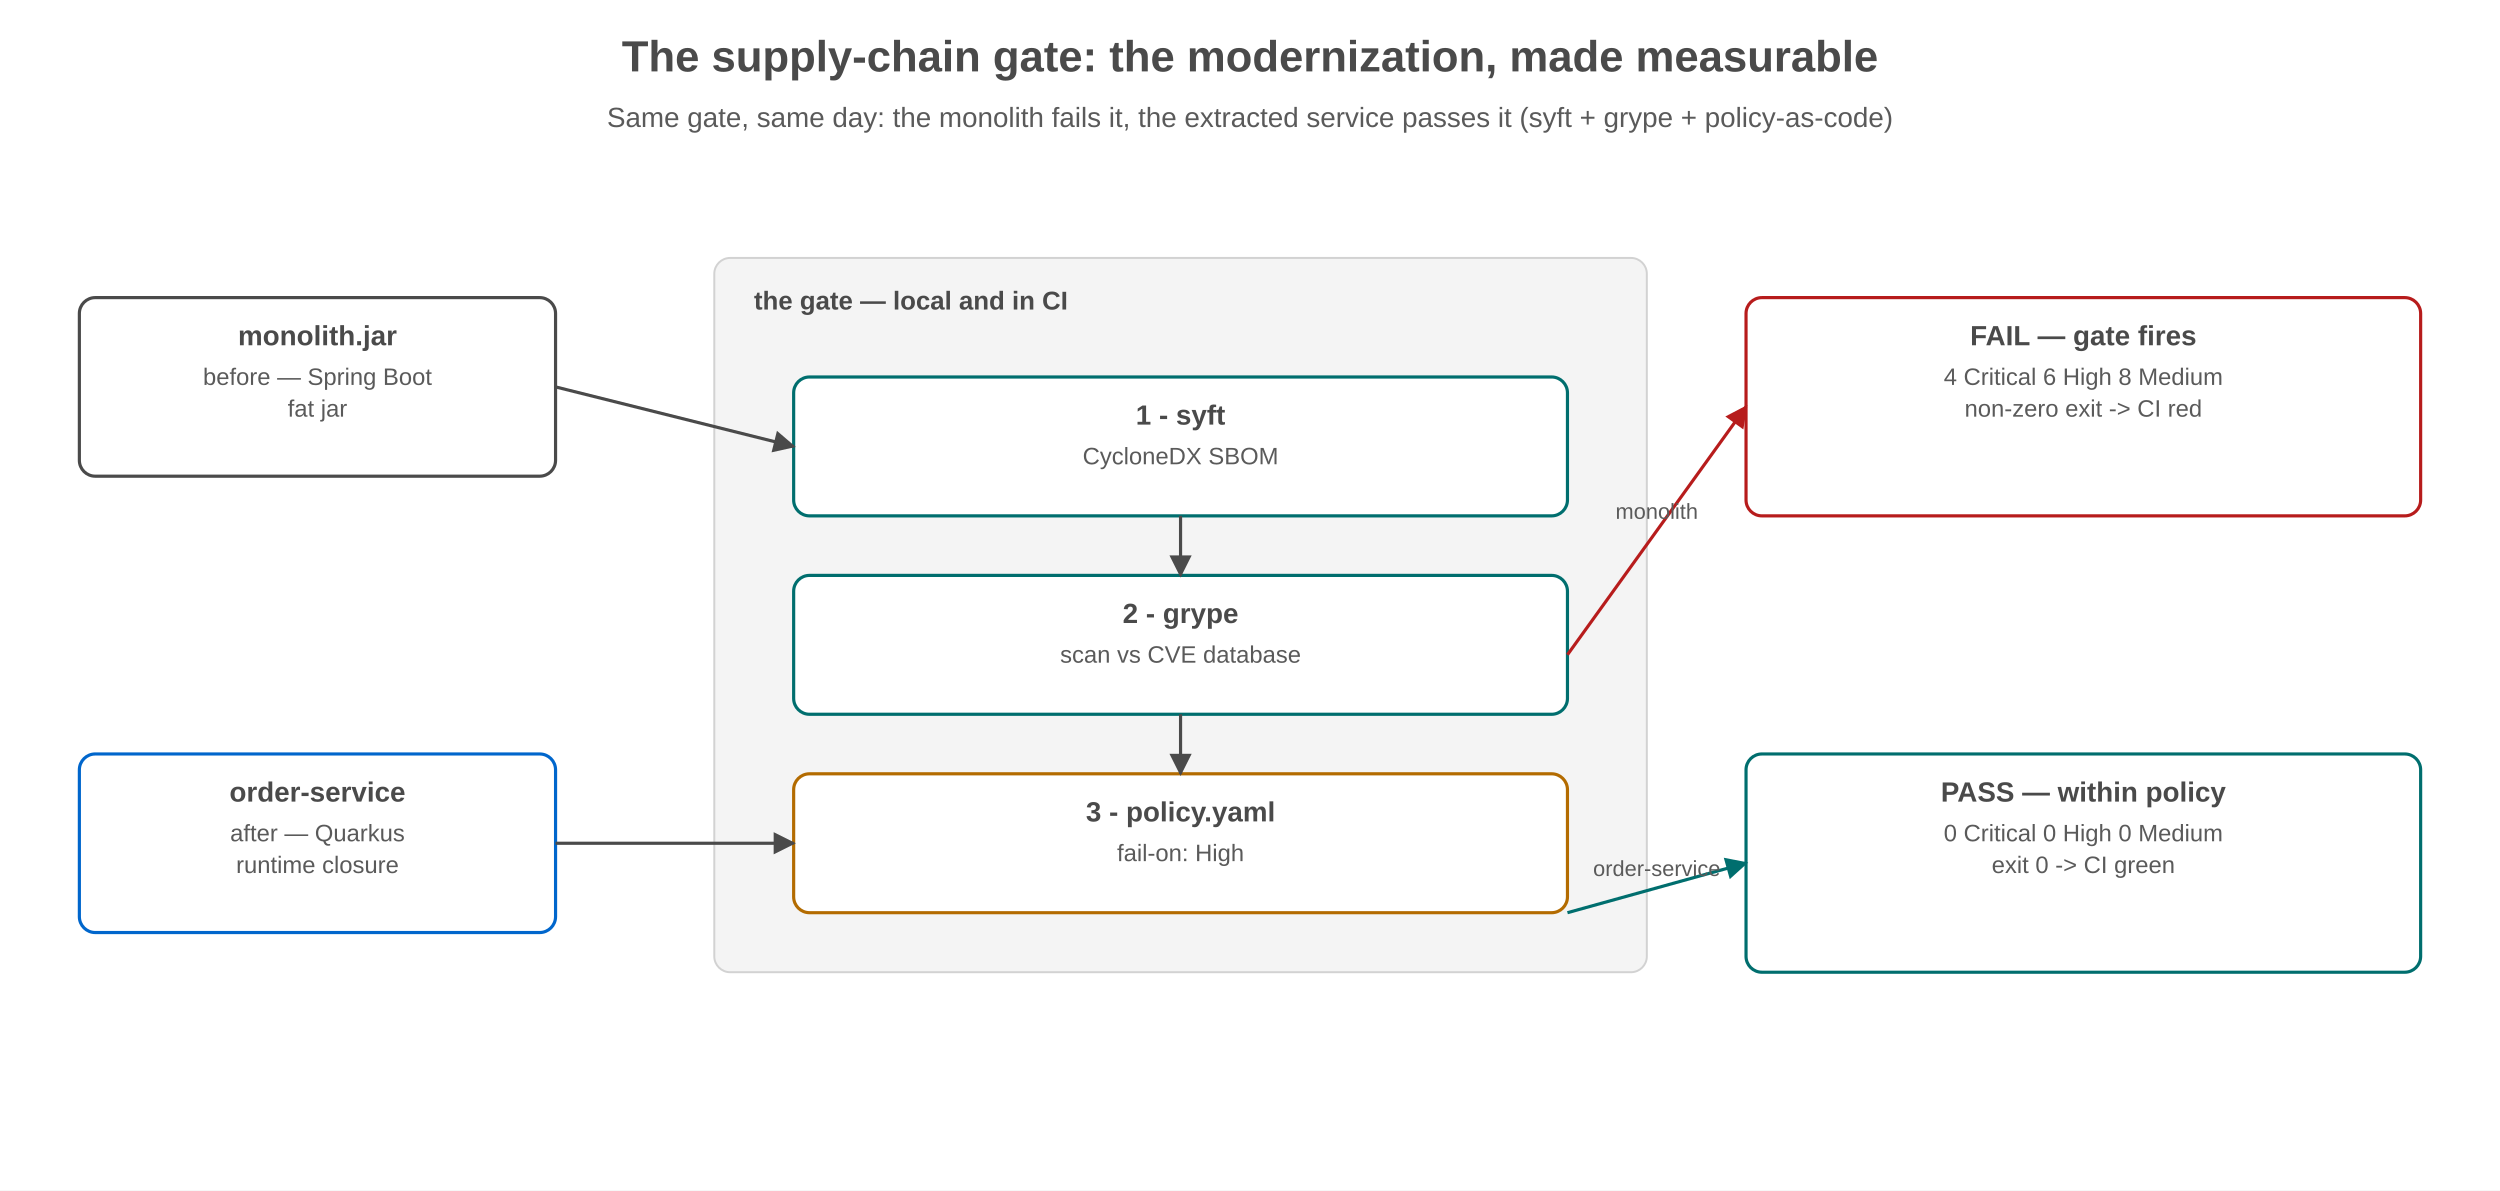
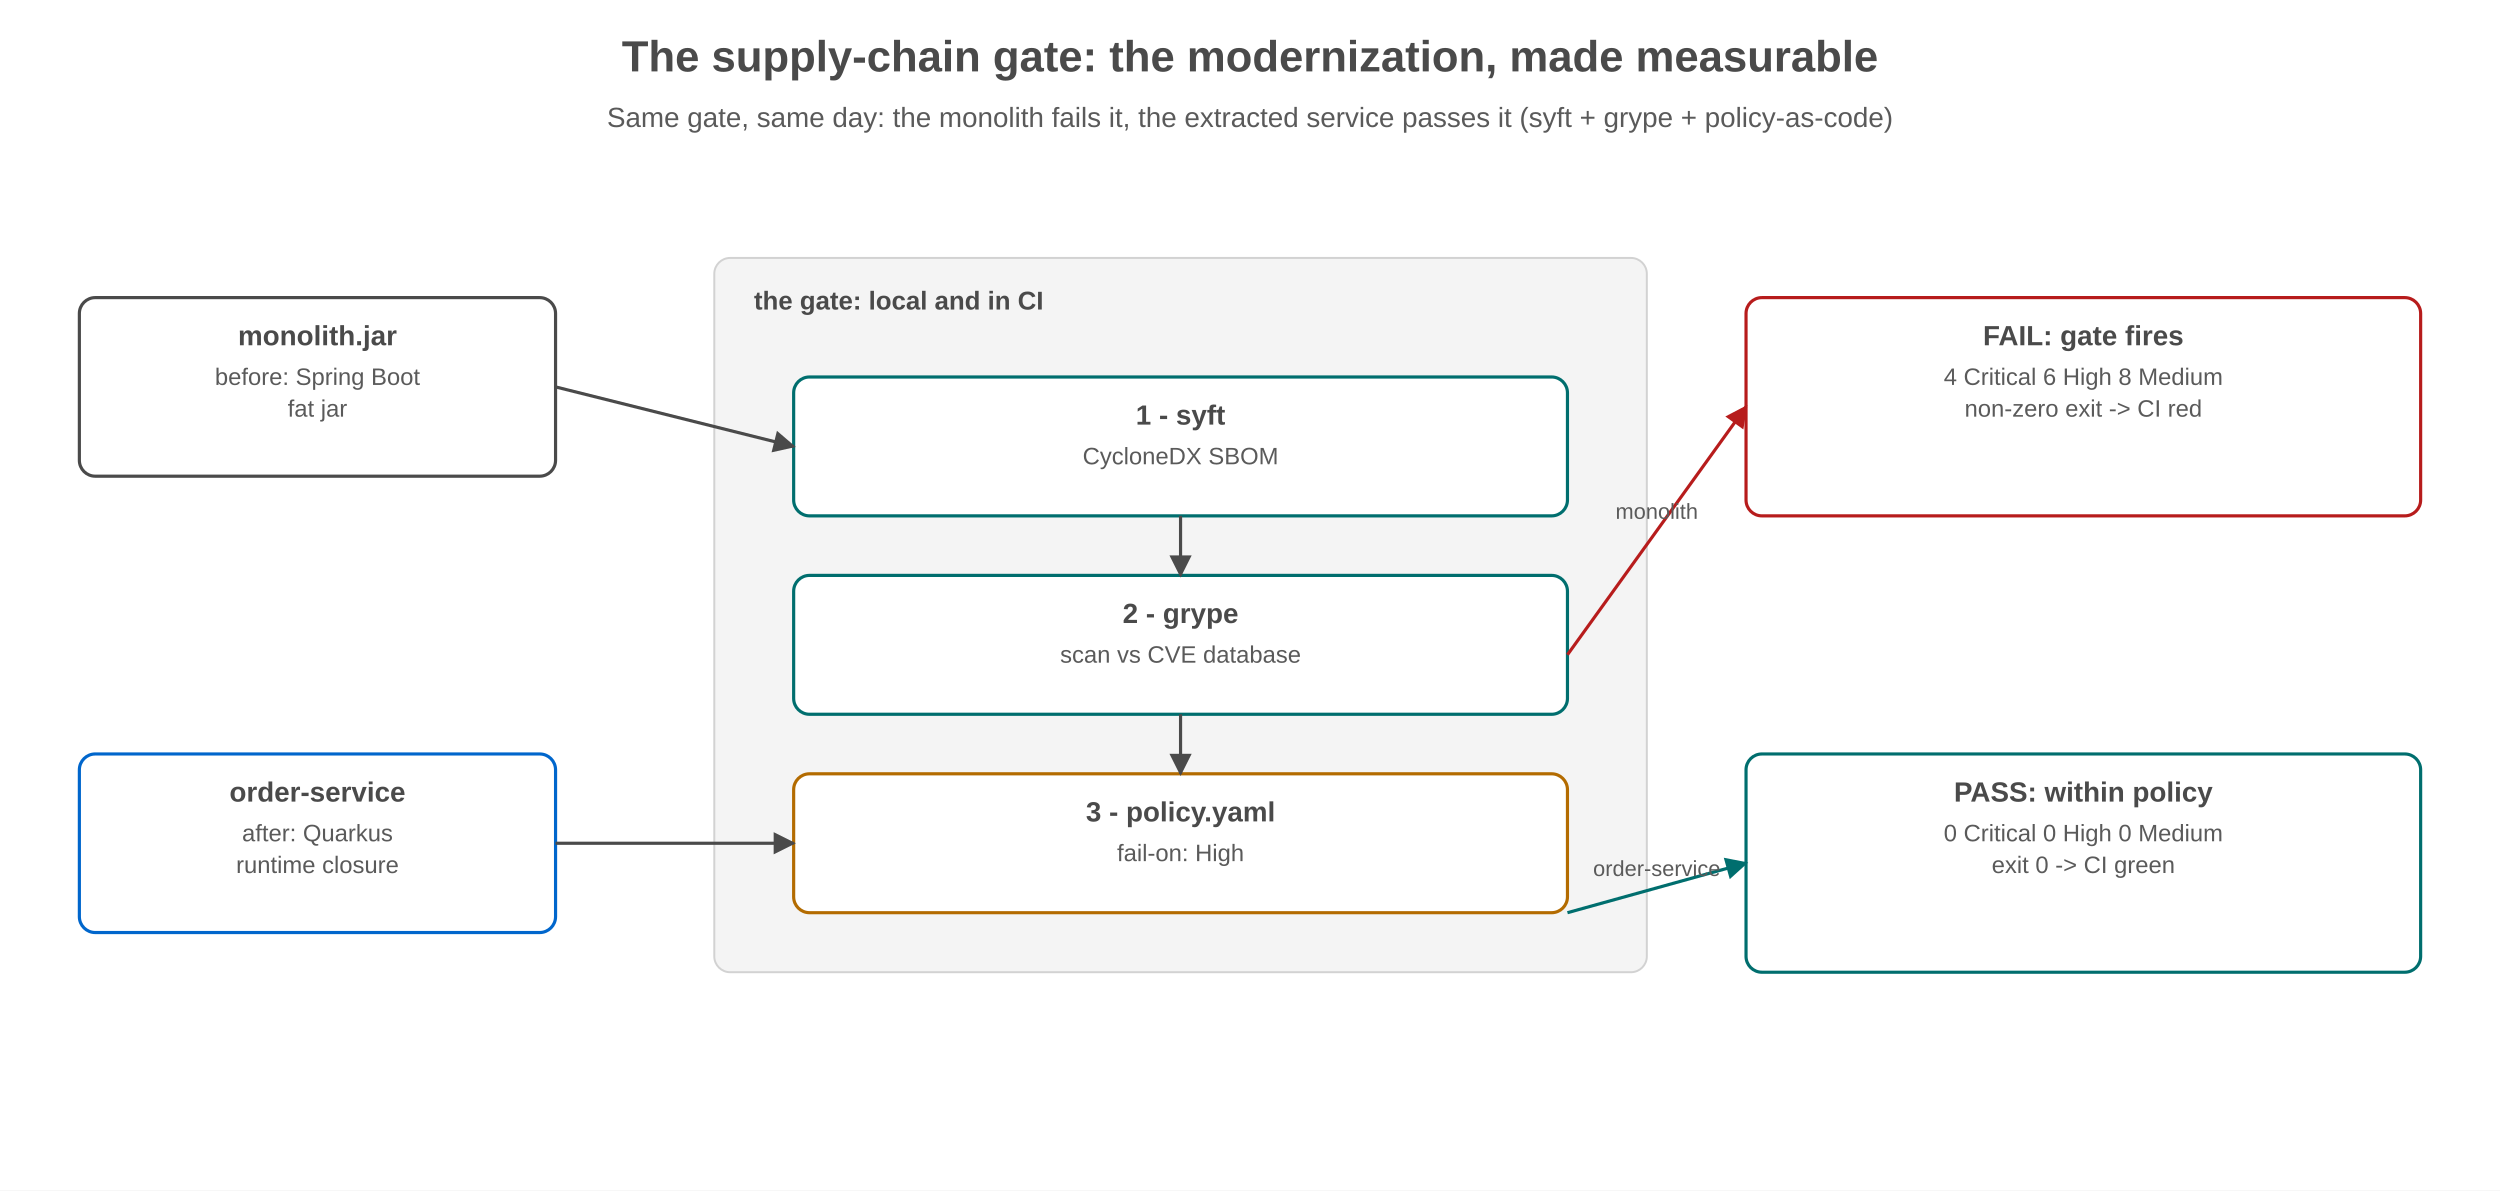
<svg xmlns="http://www.w3.org/2000/svg" viewBox="0 0 1260 600" width="1260" height="600">
  <defs>
    <marker id="_arrow_neutral_0" viewBox="0 0 10 10" refX="9" refY="5" markerWidth="7" markerHeight="7" orient="auto-start-reverse">
      <path d="M 0 0 L 10 5 L 0 10 z" fill="#4A4A4A" />
    </marker>
    <marker id="_arrow_danger_0" viewBox="0 0 10 10" refX="9" refY="5" markerWidth="7" markerHeight="7" orient="auto-start-reverse">
      <path d="M 0 0 L 10 5 L 0 10 z" fill="#B71C1C" />
    </marker>
    <marker id="_arrow_platform_0" viewBox="0 0 10 10" refX="9" refY="5" markerWidth="7" markerHeight="7" orient="auto-start-reverse">
      <path d="M 0 0 L 10 5 L 0 10 z" fill="#006E6E" />
    </marker>
  </defs>
  <rect x="0" y="0" width="1260" height="600" fill="#FFFFFF" />
  <text x="630.0" y="36" font-family="Overpass, Red Hat Text, Arial, sans-serif" font-size="22" font-weight="bold" fill="#4A4A4A" text-anchor="middle">The supply-chain gate: the modernization, made measurable</text>
  <text x="630.0" y="64" font-family="Overpass, Red Hat Text, Arial, sans-serif" font-size="14" font-weight="normal" fill="#5A5A5A" text-anchor="middle">Same gate, same day: the monolith fails it, the extracted service passes it (syft + grype + policy-as-code)</text>
  <rect x="40" y="150" width="240" height="90" rx="8" ry="8" fill="#FFFFFF" stroke="#4A4A4A" stroke-width="1.6" />
  <text x="160.0" y="174" font-family="Overpass, Red Hat Text, Arial, sans-serif" font-size="14" font-weight="600" fill="#4A4A4A" text-anchor="middle">monolith.jar</text>
-   <text x="160.0" y="194" font-family="Red Hat Text, Arial, sans-serif" font-size="12" fill="#5A5A5A" text-anchor="middle">before — Spring Boot</text>
+   <text x="160.0" y="194" font-family="Red Hat Text, Arial, sans-serif" font-size="12" fill="#5A5A5A" text-anchor="middle">before: Spring Boot</text>
  <text x="160.0" y="210" font-family="Red Hat Text, Arial, sans-serif" font-size="12" fill="#5A5A5A" text-anchor="middle">fat jar</text>
  <rect x="40" y="380" width="240" height="90" rx="8" ry="8" fill="#FFFFFF" stroke="#0066CC" stroke-width="1.6" />
  <text x="160.0" y="404" font-family="Overpass, Red Hat Text, Arial, sans-serif" font-size="14" font-weight="600" fill="#4A4A4A" text-anchor="middle">order-service</text>
-   <text x="160.0" y="424" font-family="Red Hat Text, Arial, sans-serif" font-size="12" fill="#5A5A5A" text-anchor="middle">after — Quarkus</text>
+   <text x="160.0" y="424" font-family="Red Hat Text, Arial, sans-serif" font-size="12" fill="#5A5A5A" text-anchor="middle">after: Quarkus</text>
  <text x="160.0" y="440" font-family="Red Hat Text, Arial, sans-serif" font-size="12" fill="#5A5A5A" text-anchor="middle">runtime closure</text>
  <rect x="360" y="130" width="470" height="360" rx="8" ry="8" fill="#F4F4F4" stroke="#D2D2D2" stroke-width="1" />
-   <text x="380" y="156" font-family="Overpass, Red Hat Text, Arial, sans-serif" font-size="13" font-weight="bold" fill="#4A4A4A" text-anchor="start">the gate — local and in CI</text>
+   <text x="380" y="156" font-family="Overpass, Red Hat Text, Arial, sans-serif" font-size="13" font-weight="bold" fill="#4A4A4A" text-anchor="start">the gate: local and in CI</text>
  <rect x="400" y="190" width="390" height="70" rx="8" ry="8" fill="#FFFFFF" stroke="#006E6E" stroke-width="1.6" />
  <text x="595.0" y="214" font-family="Overpass, Red Hat Text, Arial, sans-serif" font-size="14" font-weight="600" fill="#4A4A4A" text-anchor="middle">1 - syft</text>
  <text x="595.0" y="234" font-family="Red Hat Text, Arial, sans-serif" font-size="12" fill="#5A5A5A" text-anchor="middle">CycloneDX SBOM</text>
  <rect x="400" y="290" width="390" height="70" rx="8" ry="8" fill="#FFFFFF" stroke="#006E6E" stroke-width="1.6" />
  <text x="595.0" y="314" font-family="Overpass, Red Hat Text, Arial, sans-serif" font-size="14" font-weight="600" fill="#4A4A4A" text-anchor="middle">2 - grype</text>
  <text x="595.0" y="334" font-family="Red Hat Text, Arial, sans-serif" font-size="12" fill="#5A5A5A" text-anchor="middle">scan vs CVE database</text>
  <rect x="400" y="390" width="390" height="70" rx="8" ry="8" fill="#FFFFFF" stroke="#B36B00" stroke-width="1.6" />
  <text x="595.0" y="414" font-family="Overpass, Red Hat Text, Arial, sans-serif" font-size="14" font-weight="600" fill="#4A4A4A" text-anchor="middle">3 - policy.yaml</text>
  <text x="595.0" y="434" font-family="Red Hat Text, Arial, sans-serif" font-size="12" fill="#5A5A5A" text-anchor="middle">fail-on: High</text>
  <line x1="280" y1="195" x2="400" y2="225" stroke="#4A4A4A" stroke-width="1.6" marker-end="url(#_arrow_neutral_0)" />
  <line x1="280" y1="425" x2="400" y2="425" stroke="#4A4A4A" stroke-width="1.6" marker-end="url(#_arrow_neutral_0)" />
  <line x1="595" y1="260" x2="595" y2="290" stroke="#4A4A4A" stroke-width="1.6" marker-end="url(#_arrow_neutral_0)" />
  <line x1="595" y1="360" x2="595" y2="390" stroke="#4A4A4A" stroke-width="1.6" marker-end="url(#_arrow_neutral_0)" />
  <rect x="880" y="150" width="340" height="110" rx="8" ry="8" fill="#FFFFFF" stroke="#B71C1C" stroke-width="1.6" />
-   <text x="1050.0" y="174" font-family="Overpass, Red Hat Text, Arial, sans-serif" font-size="14" font-weight="600" fill="#4A4A4A" text-anchor="middle">FAIL  — gate fires</text>
+   <text x="1050.0" y="174" font-family="Overpass, Red Hat Text, Arial, sans-serif" font-size="14" font-weight="600" fill="#4A4A4A" text-anchor="middle">FAIL: gate fires</text>
  <text x="1050.0" y="194" font-family="Red Hat Text, Arial, sans-serif" font-size="12" fill="#5A5A5A" text-anchor="middle">4 Critical  6 High  8 Medium</text>
  <text x="1050.0" y="210" font-family="Red Hat Text, Arial, sans-serif" font-size="12" fill="#5A5A5A" text-anchor="middle">non-zero exit -&gt; CI red</text>
  <rect x="880" y="380" width="340" height="110" rx="8" ry="8" fill="#FFFFFF" stroke="#006E6E" stroke-width="1.6" />
-   <text x="1050.0" y="404" font-family="Overpass, Red Hat Text, Arial, sans-serif" font-size="14" font-weight="600" fill="#4A4A4A" text-anchor="middle">PASS  — within policy</text>
+   <text x="1050.0" y="404" font-family="Overpass, Red Hat Text, Arial, sans-serif" font-size="14" font-weight="600" fill="#4A4A4A" text-anchor="middle">PASS: within policy</text>
  <text x="1050.0" y="424" font-family="Red Hat Text, Arial, sans-serif" font-size="12" fill="#5A5A5A" text-anchor="middle">0 Critical  0 High  0 Medium</text>
  <text x="1050.0" y="440" font-family="Red Hat Text, Arial, sans-serif" font-size="12" fill="#5A5A5A" text-anchor="middle">exit 0 -&gt; CI green</text>
  <line x1="790" y1="330" x2="880" y2="205" stroke="#B71C1C" stroke-width="1.6" marker-end="url(#_arrow_danger_0)" />
  <text x="835.0" y="261.5" font-family="Red Hat Text, Arial, sans-serif" font-size="11" fill="#5A5A5A" text-anchor="middle">monolith</text>
  <line x1="790" y1="460" x2="880" y2="435" stroke="#006E6E" stroke-width="1.6" marker-end="url(#_arrow_platform_0)" />
  <text x="835.0" y="441.5" font-family="Red Hat Text, Arial, sans-serif" font-size="11" fill="#5A5A5A" text-anchor="middle">order-service</text>
</svg>
